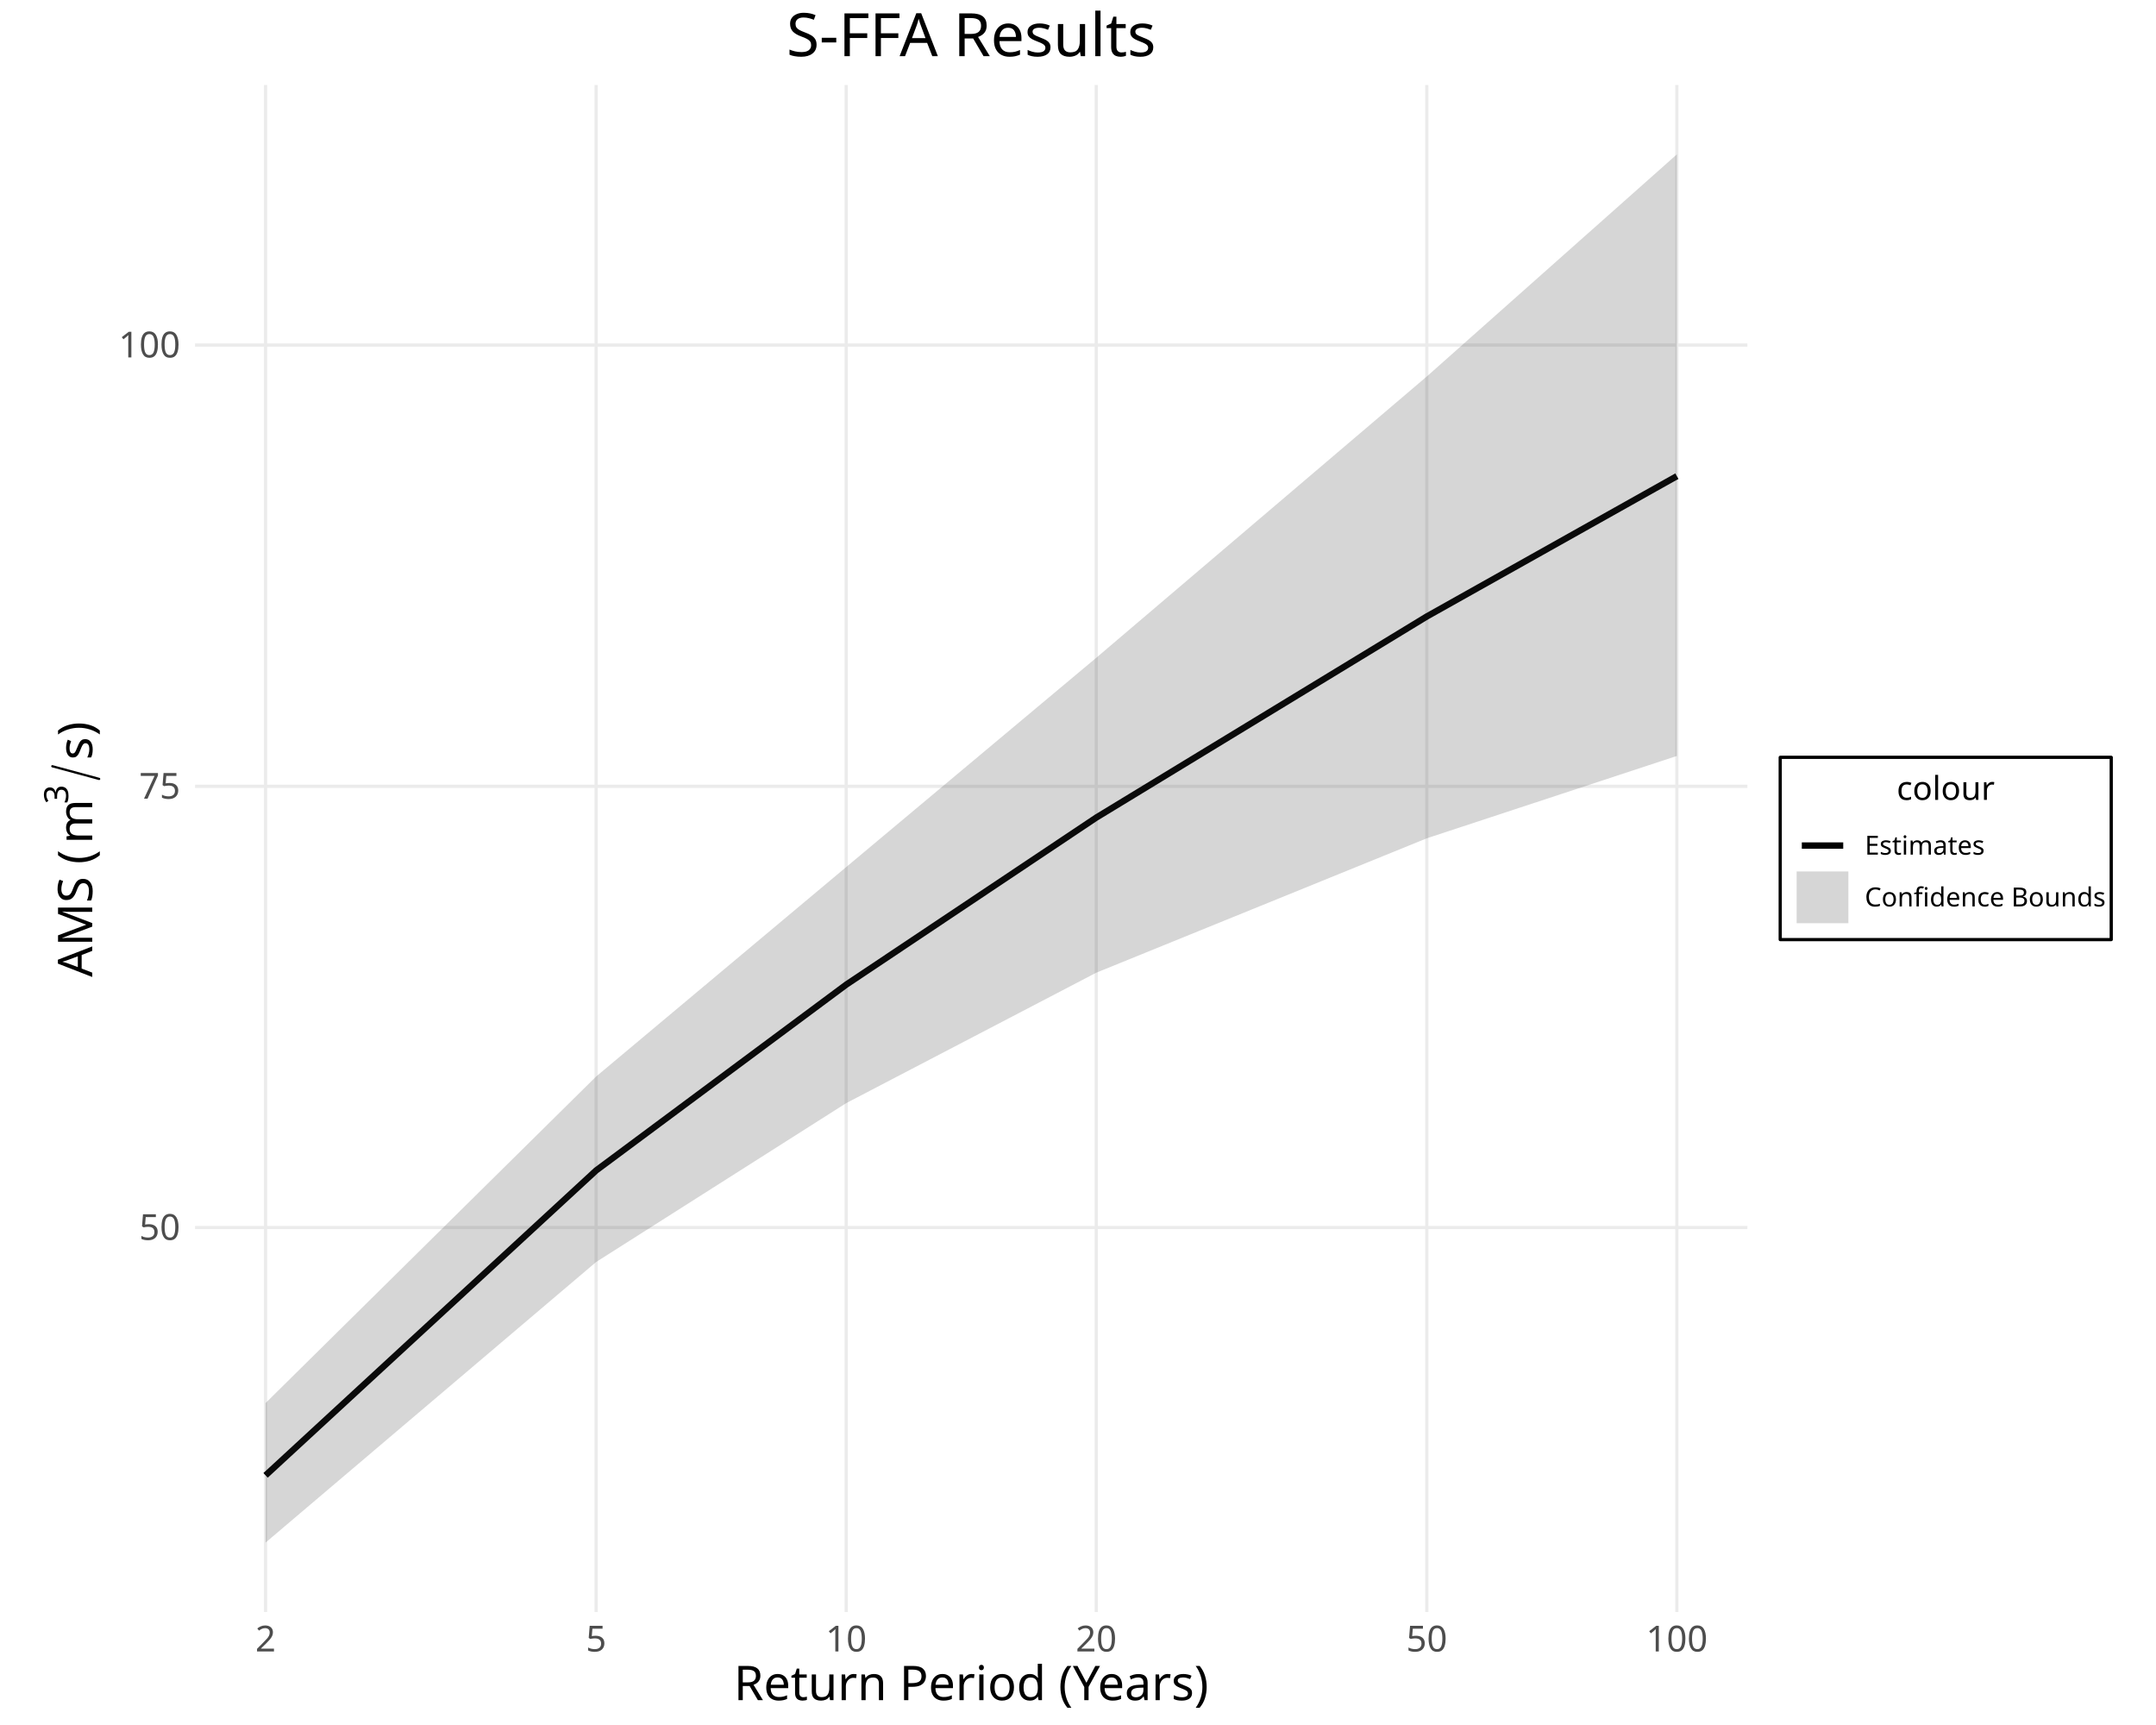
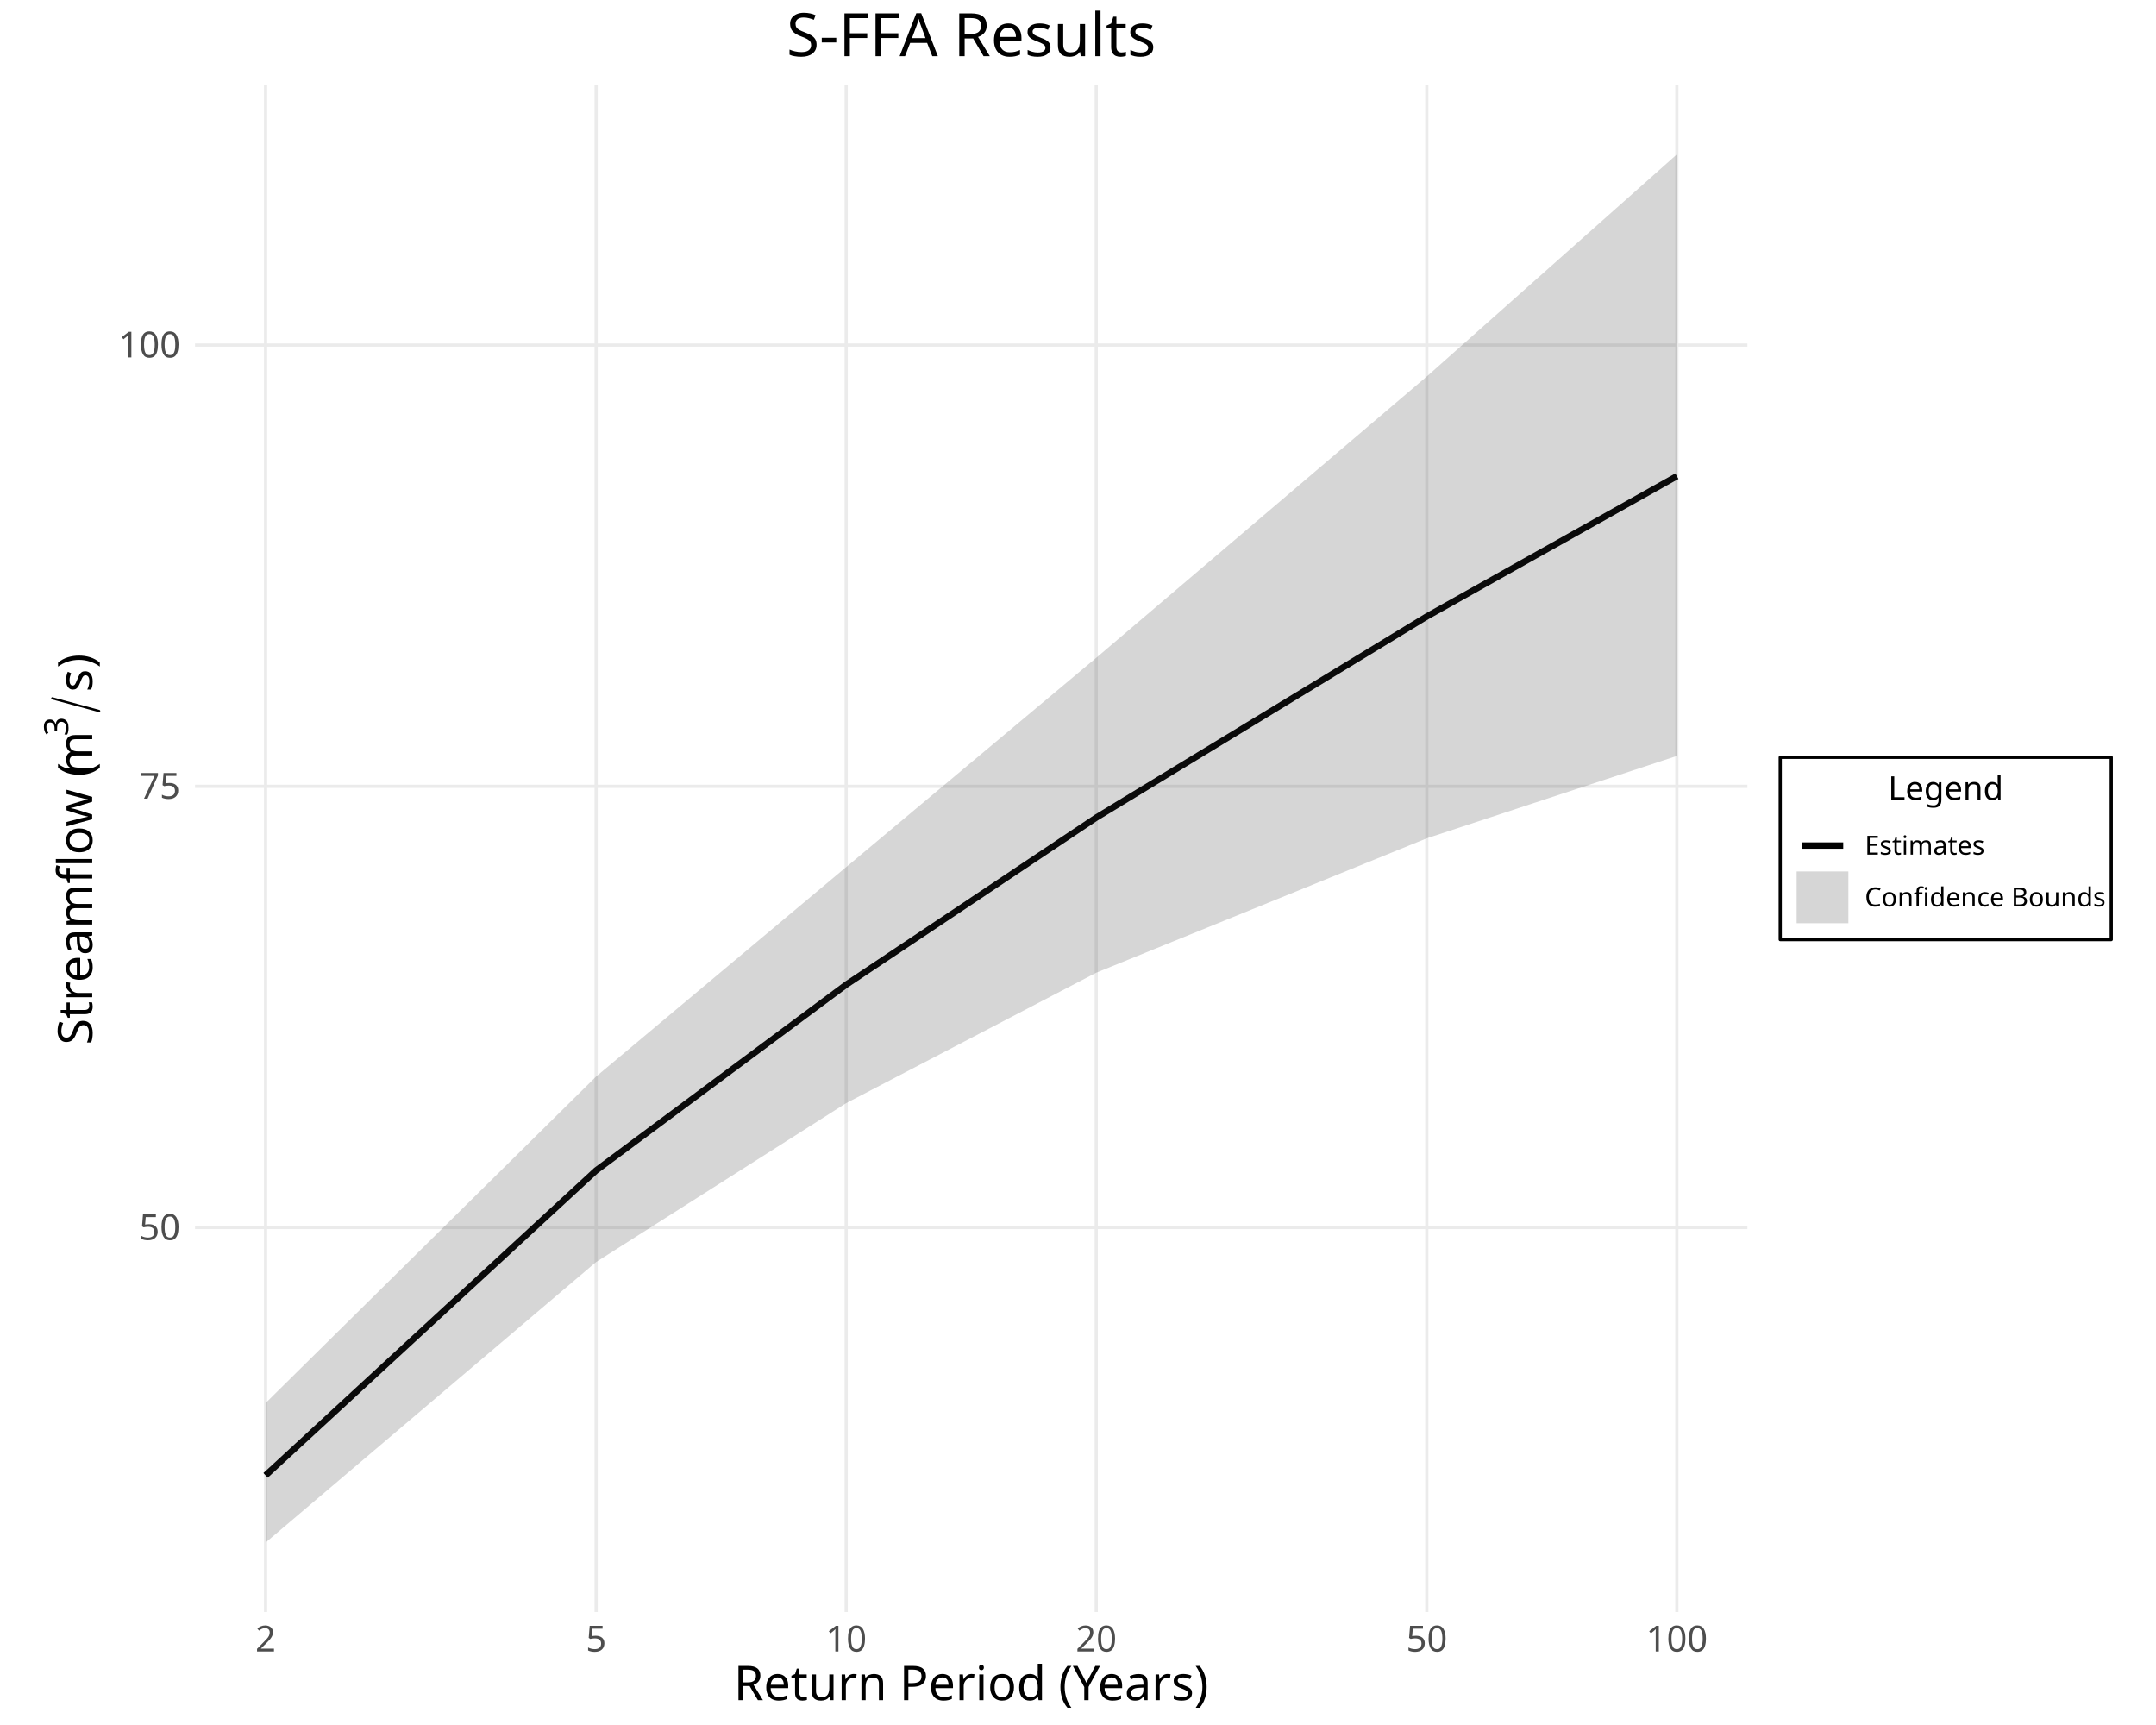
<svg xmlns="http://www.w3.org/2000/svg" class="svglite" data-engine-version="2.0" width="720.00pt" height="576.00pt" viewBox="0 0 720.00 576.00">
  <defs>
    <style type="text/css">
    .svglite line, .svglite polyline, .svglite polygon, .svglite path, .svglite rect, .svglite circle {
      fill: none;
      stroke: #000000;
      stroke-linecap: round;
      stroke-linejoin: round;
      stroke-miterlimit: 10.00;
    }
  </style>
  </defs>
  <rect width="100%" height="100%" style="stroke: none; fill: #FFFFFF;" />
  <defs>
    <clipPath id="cpMC4wMHw3MjAuMDB8MC4wMHw1NzYuMDA=">
      <rect x="0.00" y="0.00" width="720.00" height="576.00" />
    </clipPath>
  </defs>
  <g clip-path="url(#cpMC4wMHw3MjAuMDB8MC4wMHw1NzYuMDA=)">
    <rect x="0.00" y="0.00" width="720.00" height="576.00" style="stroke-width: 1.07; stroke: none; fill: #FFFFFF;" />
  </g>
  <defs>
    <clipPath id="cpNjUuMTN8NTgzLjU1fDI4LjM4fDUzOC4yNw==">
      <rect x="65.13" y="28.38" width="518.43" height="509.89" />
    </clipPath>
  </defs>
  <g clip-path="url(#cpNjUuMTN8NTgzLjU1fDI4LjM4fDUzOC4yNw==)">
    <polyline points="65.13,409.89 583.55,409.89 " style="stroke-width: 1.07; stroke: #EBEBEB; stroke-linecap: butt;" />
    <polyline points="65.13,262.56 583.55,262.56 " style="stroke-width: 1.07; stroke: #EBEBEB; stroke-linecap: butt;" />
    <polyline points="65.13,115.22 583.55,115.22 " style="stroke-width: 1.07; stroke: #EBEBEB; stroke-linecap: butt;" />
    <polyline points="88.69,538.27 88.69,28.38 " style="stroke-width: 1.07; stroke: #EBEBEB; stroke-linecap: butt;" />
    <polyline points="199.08,538.27 199.08,28.38 " style="stroke-width: 1.07; stroke: #EBEBEB; stroke-linecap: butt;" />
    <polyline points="282.59,538.27 282.59,28.38 " style="stroke-width: 1.07; stroke: #EBEBEB; stroke-linecap: butt;" />
    <polyline points="366.09,538.27 366.09,28.38 " style="stroke-width: 1.07; stroke: #EBEBEB; stroke-linecap: butt;" />
    <polyline points="476.48,538.27 476.48,28.38 " style="stroke-width: 1.07; stroke: #EBEBEB; stroke-linecap: butt;" />
    <polyline points="559.99,538.27 559.99,28.38 " style="stroke-width: 1.07; stroke: #EBEBEB; stroke-linecap: butt;" />
    <polyline points="88.69,492.64 199.08,390.83 282.59,328.79 366.09,273.01 476.48,205.85 559.99,159.00 " style="stroke-width: 2.13; stroke-linecap: butt;" />
    <polygon points="88.69,468.50 199.08,359.46 282.59,289.52 366.09,219.65 476.48,125.71 559.99,51.55 559.99,252.42 476.48,279.92 366.09,324.80 282.59,368.35 199.08,421.40 88.69,515.09 " style="stroke-width: 0.00; stroke: none; stroke-linecap: butt; fill: #333333; fill-opacity: 0.20;" />
    <polyline points="88.69,468.50 199.08,359.46 282.59,289.52 366.09,219.65 476.48,125.71 559.99,51.55 " style="stroke-width: 0.00; stroke: #7F7F7F; stroke-linecap: butt;" />
    <polyline points="559.99,252.42 476.48,279.92 366.09,324.80 282.59,368.35 199.08,421.40 88.69,515.09 " style="stroke-width: 0.00; stroke: #7F7F7F; stroke-linecap: butt;" />
  </g>
  <g clip-path="url(#cpMC4wMHw3MjAuMDB8MC4wMHw1NzYuMDA=)">
    <text x="60.20" y="414.02" text-anchor="end" style="font-size: 12.00px; fill: #4D4D4D; font-family: sans;" textLength="13.35px" lengthAdjust="spacingAndGlyphs">50</text>
    <text x="60.20" y="266.69" text-anchor="end" style="font-size: 12.00px; fill: #4D4D4D; font-family: sans;" textLength="13.35px" lengthAdjust="spacingAndGlyphs">75</text>
    <text x="60.20" y="119.35" text-anchor="end" style="font-size: 12.00px; fill: #4D4D4D; font-family: sans;" textLength="20.02px" lengthAdjust="spacingAndGlyphs">100</text>
    <text x="88.69" y="551.45" text-anchor="middle" style="font-size: 12.00px; fill: #4D4D4D; font-family: sans;" textLength="6.67px" lengthAdjust="spacingAndGlyphs">2</text>
    <text x="199.08" y="551.45" text-anchor="middle" style="font-size: 12.00px; fill: #4D4D4D; font-family: sans;" textLength="6.67px" lengthAdjust="spacingAndGlyphs">5</text>
    <text x="282.59" y="551.45" text-anchor="middle" style="font-size: 12.00px; fill: #4D4D4D; font-family: sans;" textLength="13.35px" lengthAdjust="spacingAndGlyphs">10</text>
    <text x="366.09" y="551.45" text-anchor="middle" style="font-size: 12.00px; fill: #4D4D4D; font-family: sans;" textLength="13.35px" lengthAdjust="spacingAndGlyphs">20</text>
    <text x="476.48" y="551.45" text-anchor="middle" style="font-size: 12.00px; fill: #4D4D4D; font-family: sans;" textLength="13.35px" lengthAdjust="spacingAndGlyphs">50</text>
    <text x="559.99" y="551.45" text-anchor="middle" style="font-size: 12.00px; fill: #4D4D4D; font-family: sans;" textLength="20.02px" lengthAdjust="spacingAndGlyphs">100</text>
    <text x="324.34" y="567.70" text-anchor="middle" style="font-size: 16.00px; font-family: sans;" textLength="155.64px" lengthAdjust="spacingAndGlyphs">Return Period (Years)</text>
-     <text transform="translate(30.80,326.23) rotate(-90)" style="font-size: 16.00px; font-family: sans;" textLength="44.46px" lengthAdjust="spacingAndGlyphs">AMS (</text>
-     <text transform="translate(30.80,281.77) rotate(-90)" style="font-size: 16.00px; font-family: sans;" textLength="13.33px" lengthAdjust="spacingAndGlyphs">m</text>
-     <text transform="translate(22.77,268.44) rotate(-90)" style="font-size: 11.20px; font-family: sans;" textLength="6.23px" lengthAdjust="spacingAndGlyphs">3</text>
-     <polyline points="33.11,260.09 17.48,255.86 " style="stroke-width: 0.75;" />
-     <text transform="translate(30.80,253.75) rotate(-90)" style="font-size: 16.00px; font-family: sans;" textLength="8.01px" lengthAdjust="spacingAndGlyphs">s</text>
-     <text transform="translate(30.80,245.74) rotate(-90)" style="font-size: 16.00px; font-family: sans;" textLength="5.33px" lengthAdjust="spacingAndGlyphs">)</text>
+     <text transform="translate(30.80,348.90) rotate(-90)" style="font-size: 16.00px; font-family: sans;" textLength="89.81px" lengthAdjust="spacingAndGlyphs">Streamflow (</text>
+     <text transform="translate(30.80,259.09) rotate(-90)" style="font-size: 16.00px; font-family: sans;" textLength="13.33px" lengthAdjust="spacingAndGlyphs">m</text>
+     <text transform="translate(22.77,245.76) rotate(-90)" style="font-size: 11.20px; font-family: sans;" textLength="6.23px" lengthAdjust="spacingAndGlyphs">3</text>
+     <polyline points="33.11,237.42 17.48,233.19 " style="stroke-width: 0.75;" />
+     <text transform="translate(30.80,231.07) rotate(-90)" style="font-size: 16.00px; font-family: sans;" textLength="8.01px" lengthAdjust="spacingAndGlyphs">s</text>
+     <text transform="translate(30.80,223.07) rotate(-90)" style="font-size: 16.00px; font-family: sans;" textLength="5.33px" lengthAdjust="spacingAndGlyphs">)</text>
    <rect x="594.51" y="252.89" width="110.54" height="60.85" style="stroke-width: 0.75; fill: #FFFFFF;" />
    <rect x="594.51" y="252.89" width="110.54" height="60.85" style="stroke-width: 1.07; fill: #FFFFFF;" />
-     <text x="649.78" y="267.09" text-anchor="middle" style="font-size: 11.00px; font-family: sans;" textLength="29.96px" lengthAdjust="spacingAndGlyphs">colour</text>
+     <text x="649.78" y="267.09" text-anchor="middle" style="font-size: 11.00px; font-family: sans;" textLength="36.71px" lengthAdjust="spacingAndGlyphs">Legend</text>
    <line x1="601.72" y1="282.35" x2="615.55" y2="282.35" style="stroke-width: 2.13; stroke-linecap: butt;" />
    <rect x="599.99" y="290.99" width="17.28" height="17.28" style="stroke-width: 0.00; stroke: #7F7F7F; stroke-linecap: butt; stroke-linejoin: miter; fill: #333333; fill-opacity: 0.20;" />
    <text x="622.75" y="285.38" style="font-size: 8.80px; font-family: sans;" textLength="38.64px" lengthAdjust="spacingAndGlyphs">Estimates</text>
    <text x="622.75" y="302.66" style="font-size: 8.80px; font-family: sans;" textLength="76.82px" lengthAdjust="spacingAndGlyphs">Confidence Bounds</text>
    <text x="324.34" y="18.75" text-anchor="middle" style="font-size: 20.00px; font-family: sans;" textLength="130.04px" lengthAdjust="spacingAndGlyphs">S-FFA Results</text>
  </g>
</svg>
